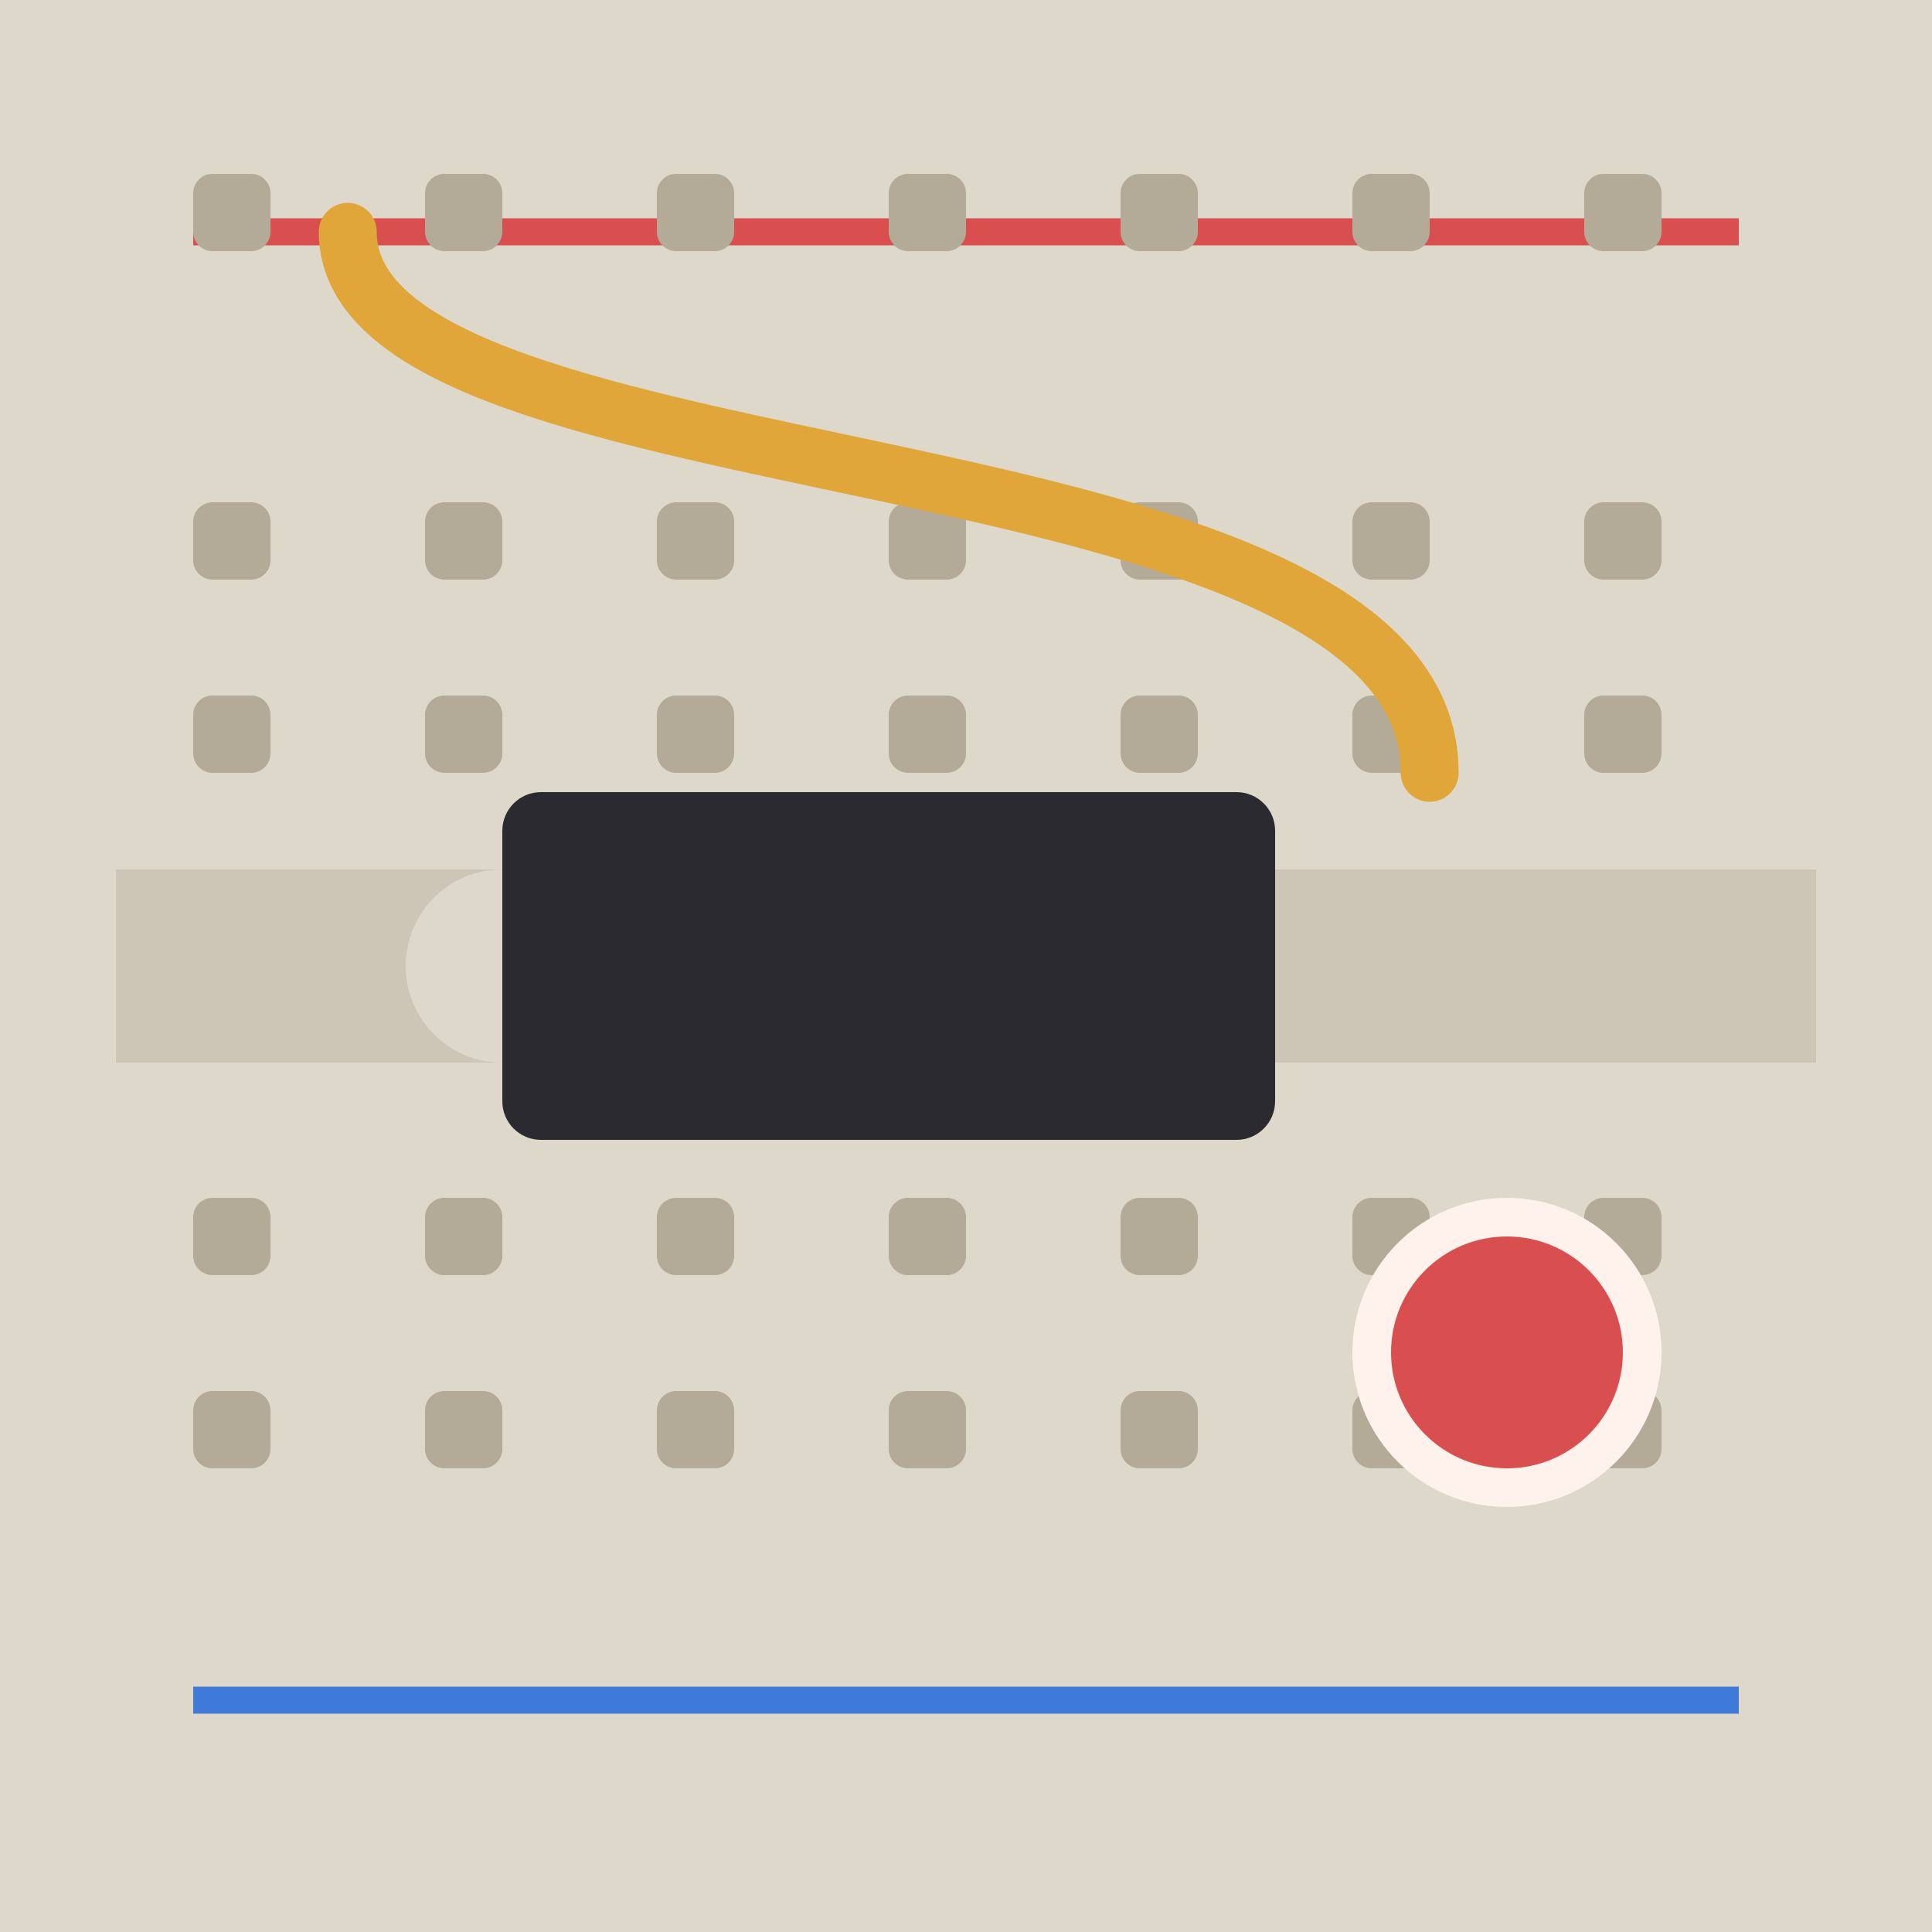
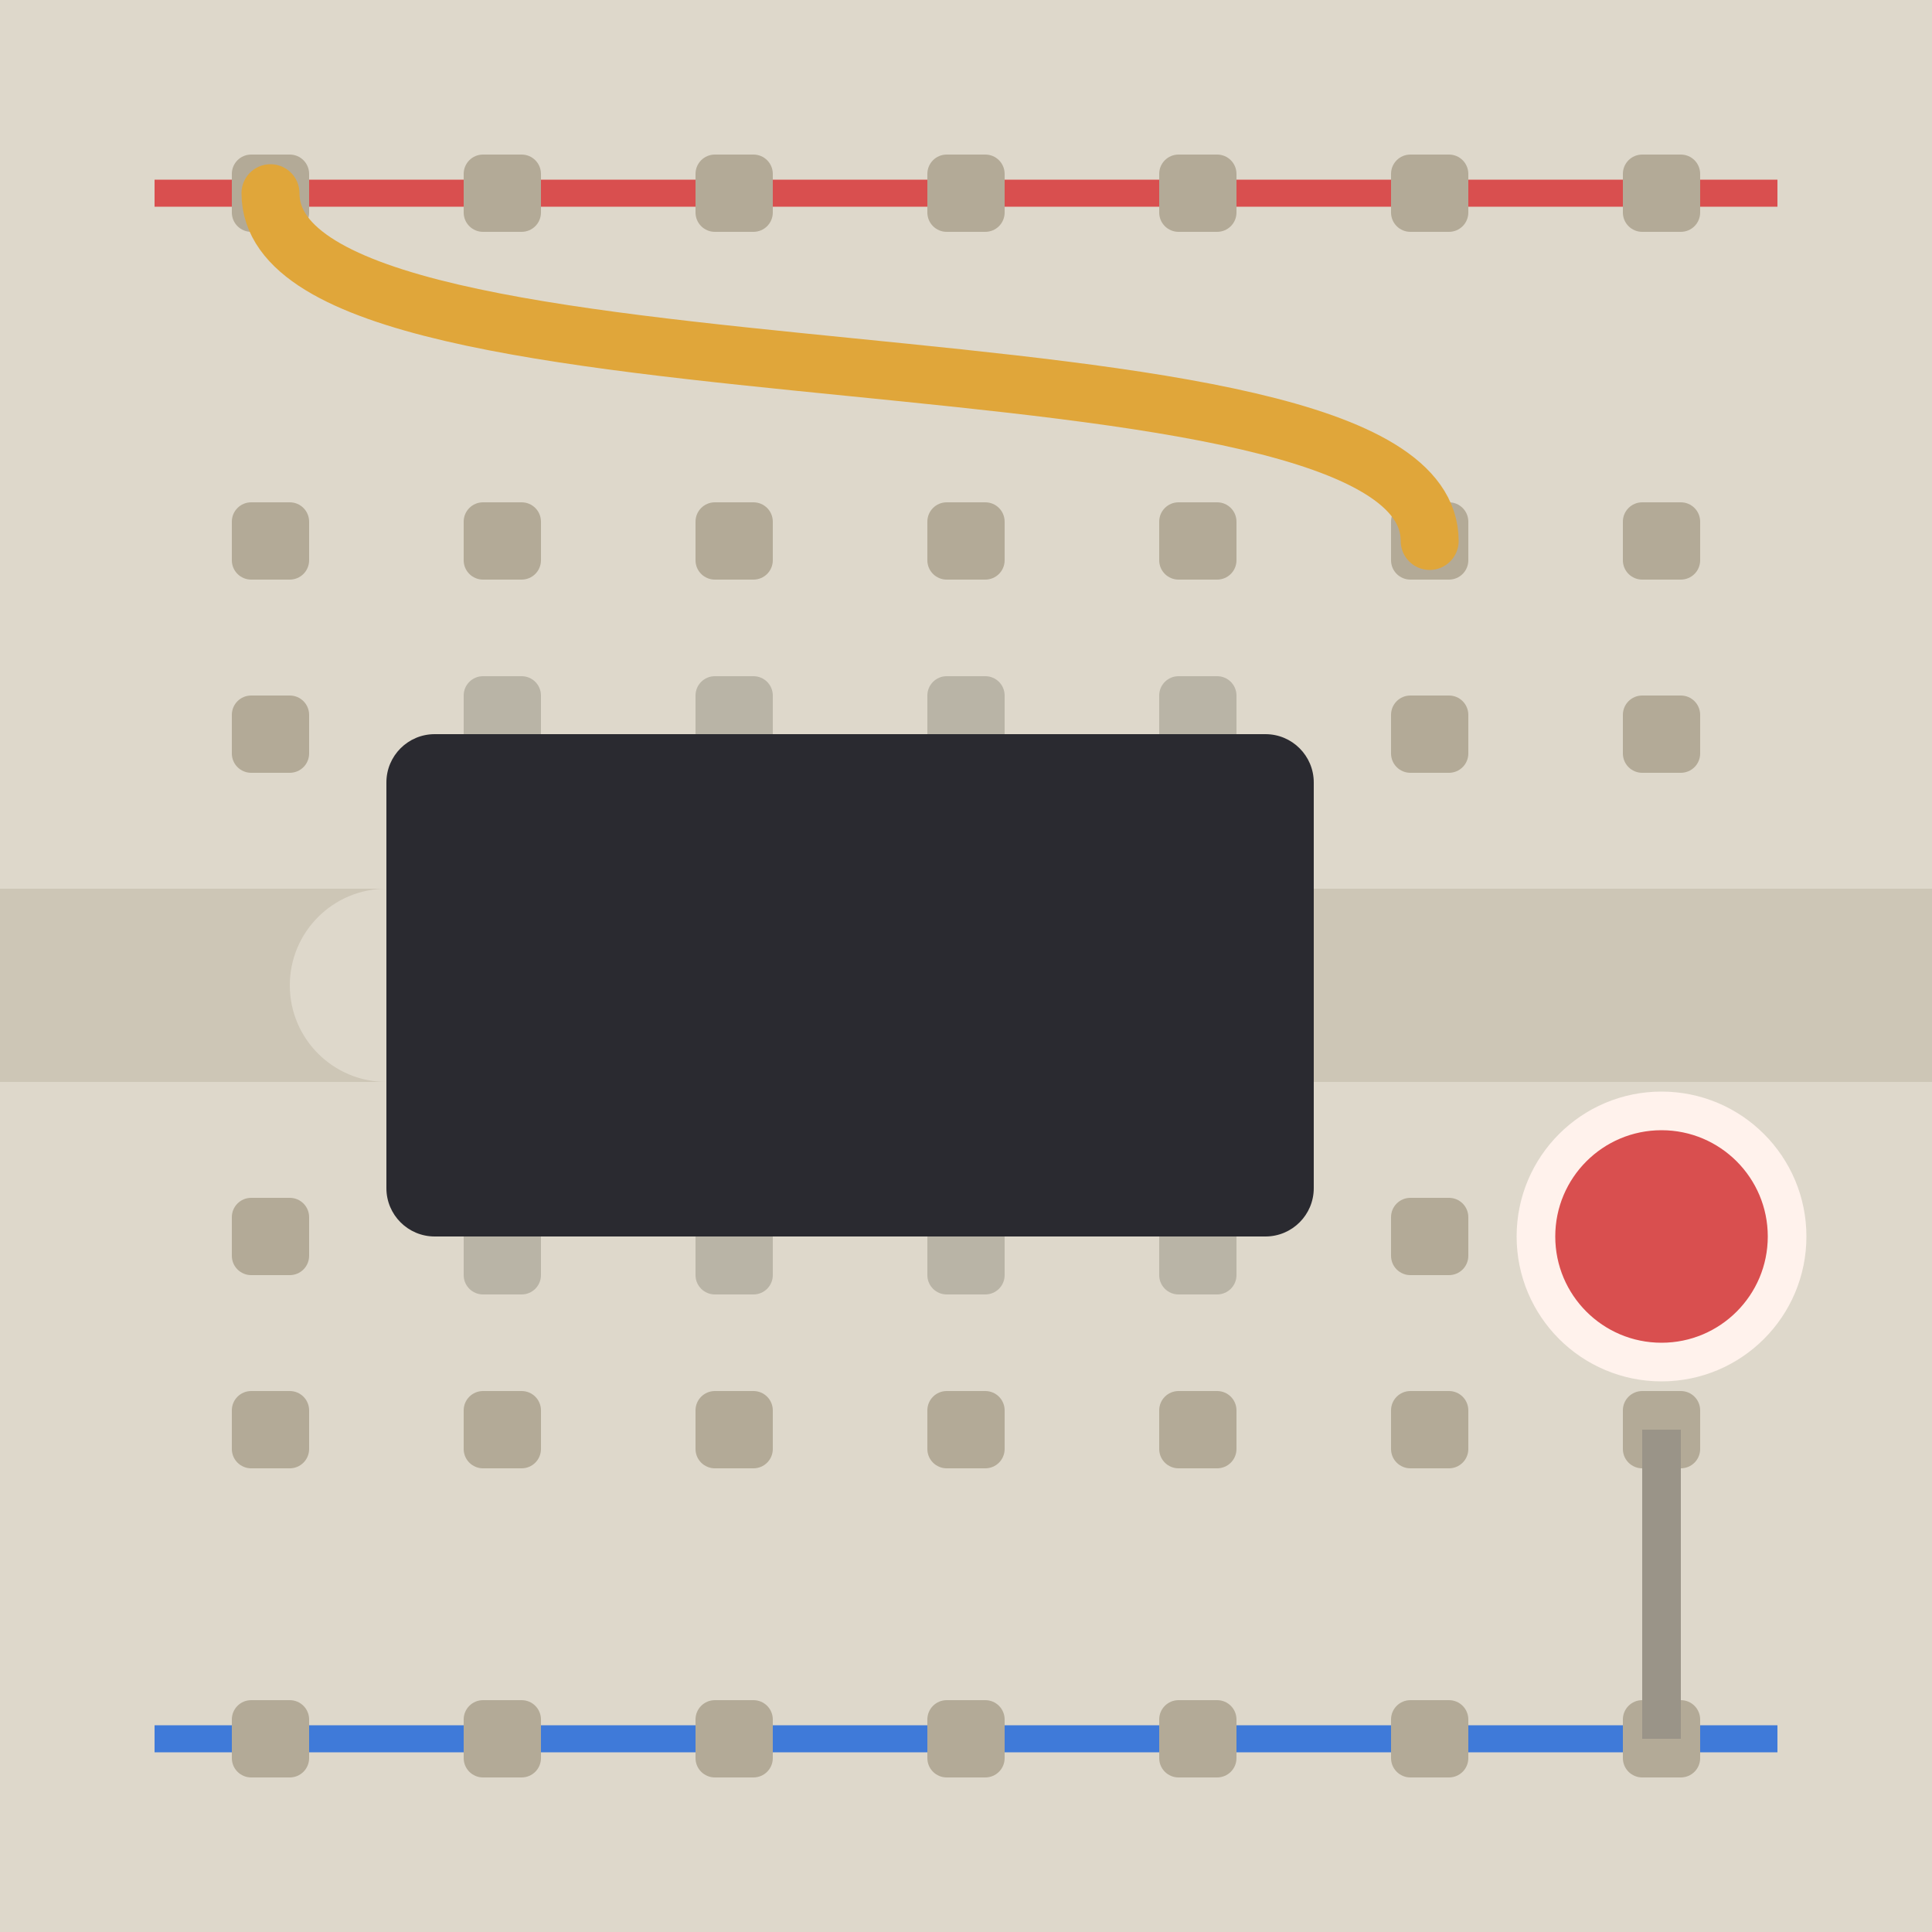
<svg xmlns="http://www.w3.org/2000/svg" viewBox="0 0 100 100">
  <rect width="100" height="100" fill="#ded8cb" />
-   <line x1="10" y1="12" x2="90" y2="12" stroke="#d94f4f" stroke-width="1.4" />
-   <line x1="10" y1="88" x2="90" y2="88" stroke="#3f7ad9" stroke-width="1.4" />
+   <rect x="0" y="46" width="100" height="10" fill="#cdc6b6" />
+   <line x1="8" y1="10" x2="92" y2="10" stroke="#d94f4f" stroke-width="1.4" />
+   <line x1="8" y1="90" x2="92" y2="90" stroke="#3f7ad9" stroke-width="1.4" />
  <g fill="#b3aa97">
-     <g>
-       <rect x="10" y="9" width="4" height="4" rx="1" />
-       <rect x="22" y="9" width="4" height="4" rx="1" />
-       <rect x="34" y="9" width="4" height="4" rx="1" />
-       <rect x="46" y="9" width="4" height="4" rx="1" />
-       <rect x="58" y="9" width="4" height="4" rx="1" />
-       <rect x="70" y="9" width="4" height="4" rx="1" />
-       <rect x="82" y="9" width="4" height="4" rx="1" />
-     </g>
-     <g>
-       <rect x="10" y="26" width="4" height="4" rx="1" />
-       <rect x="22" y="26" width="4" height="4" rx="1" />
-       <rect x="34" y="26" width="4" height="4" rx="1" />
-       <rect x="46" y="26" width="4" height="4" rx="1" />
-       <rect x="58" y="26" width="4" height="4" rx="1" />
-       <rect x="70" y="26" width="4" height="4" rx="1" />
-       <rect x="82" y="26" width="4" height="4" rx="1" />
-       <rect x="10" y="36" width="4" height="4" rx="1" />
-       <rect x="22" y="36" width="4" height="4" rx="1" />
-       <rect x="34" y="36" width="4" height="4" rx="1" />
-       <rect x="46" y="36" width="4" height="4" rx="1" />
-       <rect x="58" y="36" width="4" height="4" rx="1" />
-       <rect x="70" y="36" width="4" height="4" rx="1" />
-       <rect x="82" y="36" width="4" height="4" rx="1" />
-     </g>
-     <g>
-       <rect x="10" y="62" width="4" height="4" rx="1" />
-       <rect x="22" y="62" width="4" height="4" rx="1" />
-       <rect x="34" y="62" width="4" height="4" rx="1" />
-       <rect x="46" y="62" width="4" height="4" rx="1" />
-       <rect x="58" y="62" width="4" height="4" rx="1" />
-       <rect x="70" y="62" width="4" height="4" rx="1" />
-       <rect x="82" y="62" width="4" height="4" rx="1" />
-       <rect x="10" y="72" width="4" height="4" rx="1" />
-       <rect x="22" y="72" width="4" height="4" rx="1" />
-       <rect x="34" y="72" width="4" height="4" rx="1" />
-       <rect x="46" y="72" width="4" height="4" rx="1" />
-       <rect x="58" y="72" width="4" height="4" rx="1" />
-       <rect x="70" y="72" width="4" height="4" rx="1" />
-       <rect x="82" y="72" width="4" height="4" rx="1" />
-     </g>
+     <rect x="12" y="8" width="4" height="4" rx="1" />
+     <rect x="24" y="8" width="4" height="4" rx="1" />
+     <rect x="36" y="8" width="4" height="4" rx="1" />
+     <rect x="48" y="8" width="4" height="4" rx="1" />
+     <rect x="60" y="8" width="4" height="4" rx="1" />
+     <rect x="72" y="8" width="4" height="4" rx="1" />
+     <rect x="84" y="8" width="4" height="4" rx="1" />
+     <rect x="12" y="26" width="4" height="4" rx="1" />
+     <rect x="24" y="26" width="4" height="4" rx="1" />
+     <rect x="36" y="26" width="4" height="4" rx="1" />
+     <rect x="48" y="26" width="4" height="4" rx="1" />
+     <rect x="60" y="26" width="4" height="4" rx="1" />
+     <rect x="72" y="26" width="4" height="4" rx="1" />
+     <rect x="84" y="26" width="4" height="4" rx="1" />
+     <rect x="12" y="36" width="4" height="4" rx="1" />
+     <rect x="24" y="36" width="4" height="4" rx="1" />
+     <rect x="36" y="36" width="4" height="4" rx="1" />
+     <rect x="48" y="36" width="4" height="4" rx="1" />
+     <rect x="60" y="36" width="4" height="4" rx="1" />
+     <rect x="72" y="36" width="4" height="4" rx="1" />
+     <rect x="84" y="36" width="4" height="4" rx="1" />
+     <rect x="12" y="62" width="4" height="4" rx="1" />
+     <rect x="24" y="62" width="4" height="4" rx="1" />
+     <rect x="36" y="62" width="4" height="4" rx="1" />
+     <rect x="48" y="62" width="4" height="4" rx="1" />
+     <rect x="60" y="62" width="4" height="4" rx="1" />
+     <rect x="72" y="62" width="4" height="4" rx="1" />
+     <rect x="84" y="62" width="4" height="4" rx="1" />
+     <rect x="12" y="72" width="4" height="4" rx="1" />
+     <rect x="24" y="72" width="4" height="4" rx="1" />
+     <rect x="36" y="72" width="4" height="4" rx="1" />
+     <rect x="48" y="72" width="4" height="4" rx="1" />
+     <rect x="60" y="72" width="4" height="4" rx="1" />
+     <rect x="72" y="72" width="4" height="4" rx="1" />
+     <rect x="84" y="72" width="4" height="4" rx="1" />
+     <rect x="12" y="88" width="4" height="4" rx="1" />
+     <rect x="24" y="88" width="4" height="4" rx="1" />
+     <rect x="36" y="88" width="4" height="4" rx="1" />
+     <rect x="48" y="88" width="4" height="4" rx="1" />
+     <rect x="60" y="88" width="4" height="4" rx="1" />
+     <rect x="72" y="88" width="4" height="4" rx="1" />
+     <rect x="84" y="88" width="4" height="4" rx="1" />
  </g>
-   <rect x="6" y="45" width="88" height="10" fill="#cdc6b6" />
-   <rect x="26" y="41" width="40" height="18" rx="2" fill="#2a2a30" />
-   <path d="M26 45a5 5 0 0 0 0 10Z" fill="#ded8cb" />
-   <path d="M18 12C18 26 74 22 74 40" fill="none" stroke="#e0a63a" stroke-width="3" stroke-linecap="round" />
-   <circle cx="78" cy="70" r="7" fill="#d94f4f" stroke="#fff2ec" stroke-width="2" />
+   <g fill="#b9b4a6">
+     <rect x="24" y="35" width="4" height="6" rx="1" />
+     <rect x="24" y="61" width="4" height="6" rx="1" />
+     <rect x="36" y="35" width="4" height="6" rx="1" />
+     <rect x="36" y="61" width="4" height="6" rx="1" />
+     <rect x="48" y="35" width="4" height="6" rx="1" />
+     <rect x="48" y="61" width="4" height="6" rx="1" />
+     <rect x="60" y="35" width="4" height="6" rx="1" />
+     <rect x="60" y="61" width="4" height="6" rx="1" />
+   </g>
+   <rect x="20" y="38" width="48" height="26" rx="2.5" fill="#2a2a30" />
+   <path d="M20 46a5 5 0 0 0 0 10Z" fill="#ded8cb" />
+   <path d="M14 10 C 14 22, 74 16, 74 28" fill="none" stroke="#e0a63a" stroke-width="3" stroke-linecap="round" />
+   <line x1="86" y1="74" x2="86" y2="90" stroke="#9a9488" stroke-width="2" />
+   <circle cx="86" cy="64" r="6.5" fill="#d94f4f" stroke="#fff2ec" stroke-width="2" />
</svg>
